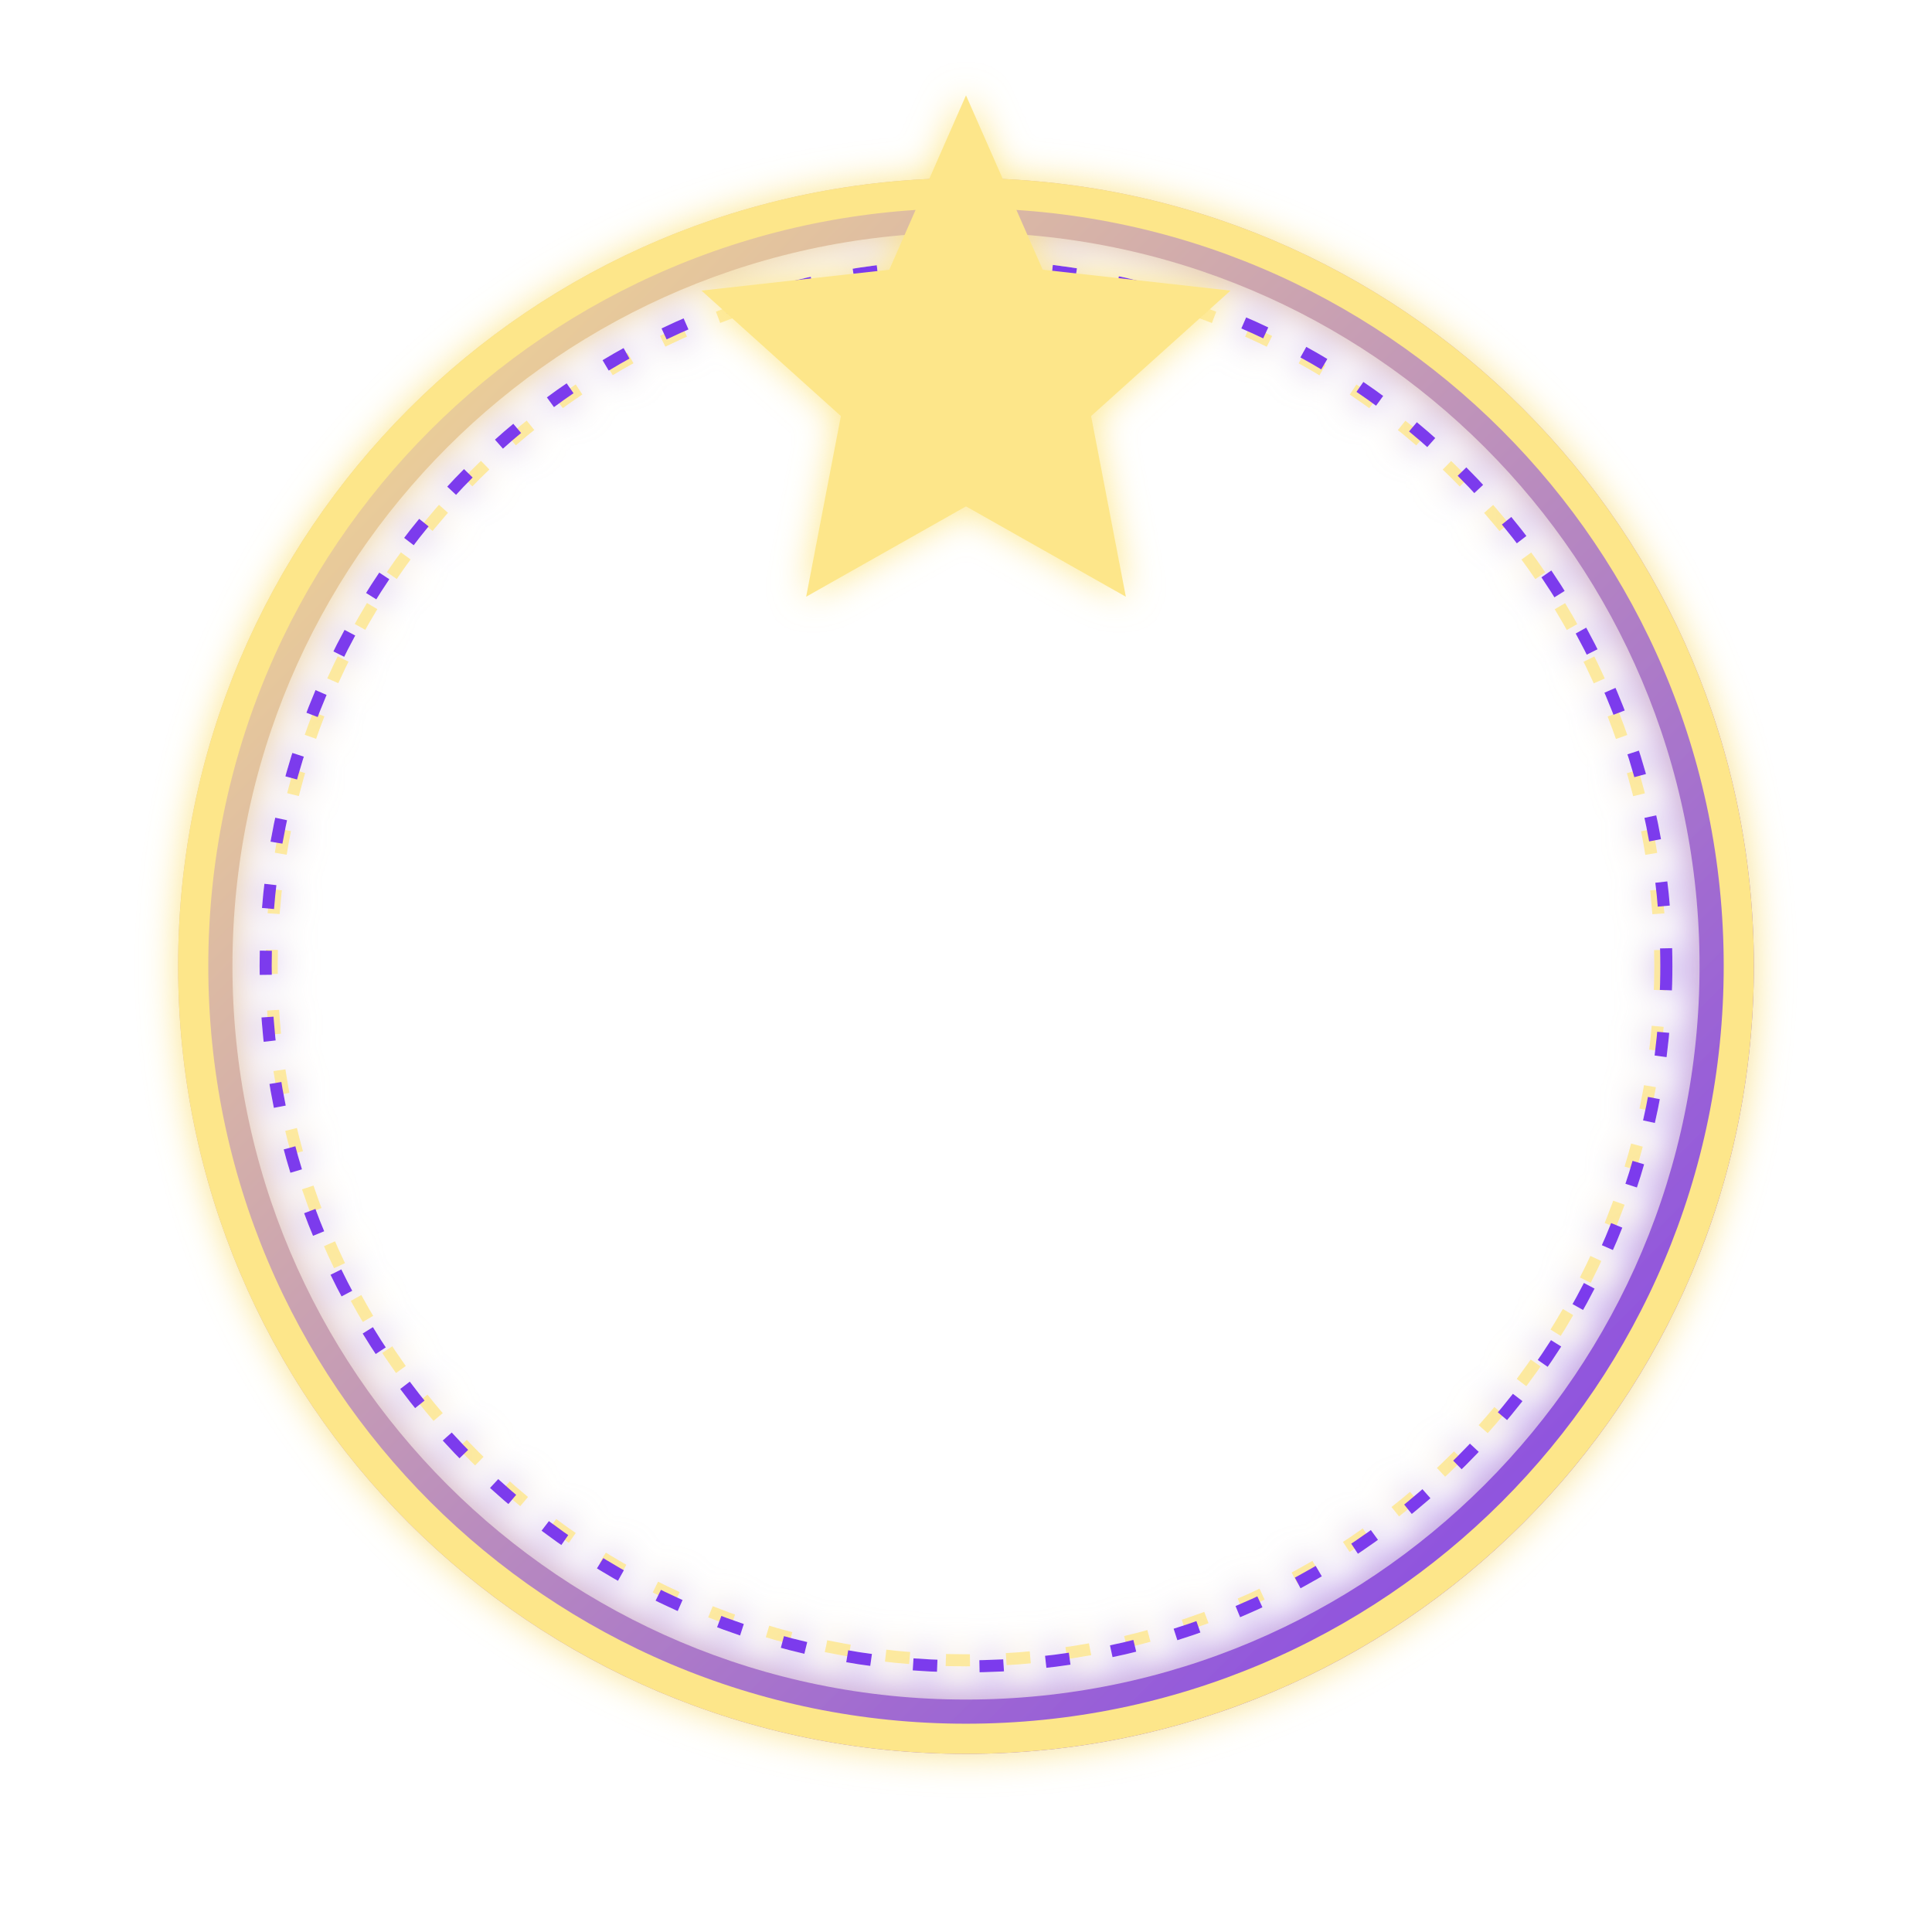
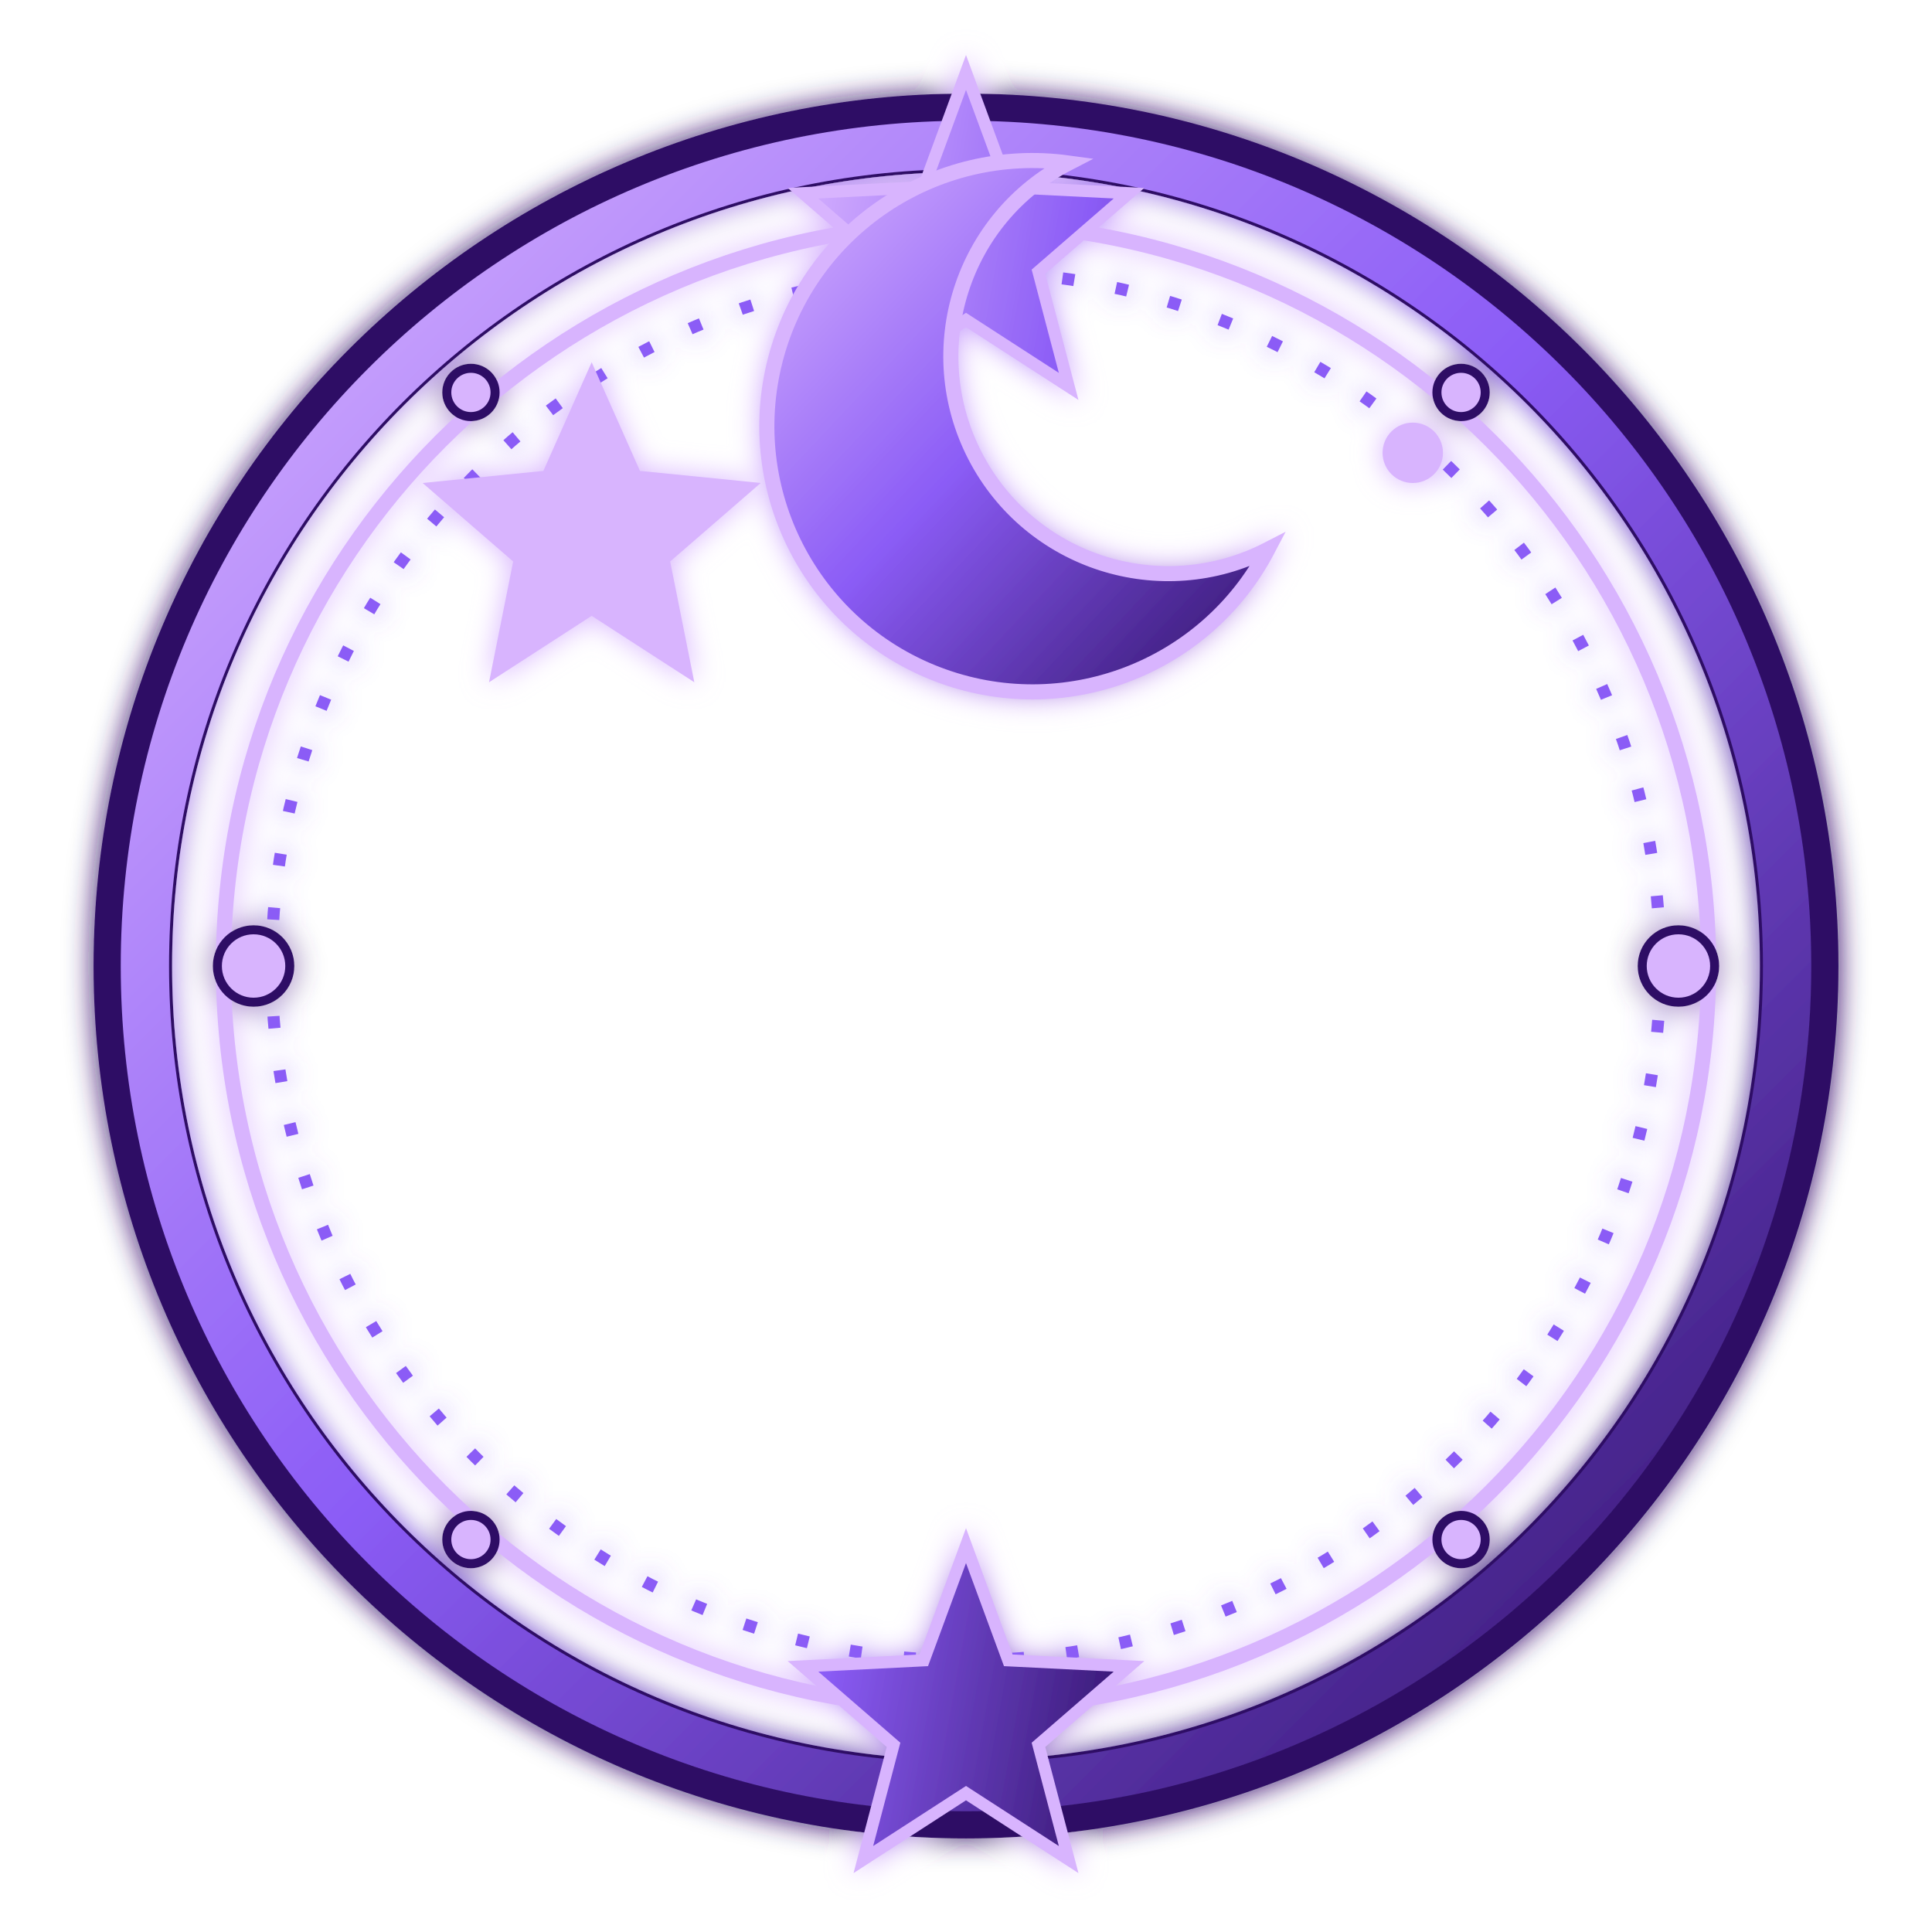
<svg xmlns="http://www.w3.org/2000/svg" width="320" height="320" viewBox="0 0 320 320" role="img" aria-labelledby="title desc">
  <defs>
-     <filter id="glow" x="-50%" y="-50%" width="200%" height="200%">
-       <feGaussianBlur stdDeviation="3" result="blur" />
+     <linearGradient id="metal" x1="0" y1="0" x2="1" y2="1">
+       <stop stop-color="#d8b4fe" />
+       <stop offset=".48" stop-color="#8b5cf6" />
+       <stop offset="1" stop-color="#2e1065" />
+     </linearGradient>
+     <filter id="glow" x="-30%" y="-30%" width="160%" height="160%">
+       <feGaussianBlur stdDeviation="2.3" result="blur" />
      <feMerge>
        <feMergeNode in="blur" />
        <feMergeNode in="SourceGraphic" />
      </feMerge>
    </filter>
-     <linearGradient id="ring" x1="0" y1="0" x2="1" y2="1">
-       <stop stop-color="#FDE68A" />
-       <stop offset="1" stop-color="#7C3AED" />
-     </linearGradient>
  </defs>
  <g filter="url(#glow)">
-     <circle cx="160" cy="160" r="126" fill="none" stroke="url(#ring)" stroke-width="9" />
-     <circle cx="160" cy="160" r="115" fill="none" stroke="#FDE68A" stroke-opacity=".8" stroke-width="2" stroke-dasharray="4 6" />
-     <g fill="none" stroke="#FDE68A" stroke-width="5">
-       <circle cx="160" cy="160" r="128" />
-       <circle cx="160" cy="160" r="116" stroke="#7C3AED" stroke-width="2" stroke-dasharray="4 7" />
-       <path d="M160 22 171 47 198 50 178 68 183 94 160 81 137 94 142 68 122 50 149 47Z" fill="#FDE68A" stroke="#FDE68A" />
+     <circle cx="160" cy="160" r="138" fill="none" stroke="#2e1065" stroke-width="13" />
+     <circle cx="160" cy="160" r="136" fill="none" stroke="url(#metal)" stroke-width="8" />
+     <circle cx="160" cy="160" r="123" fill="none" stroke="#d8b4fe" stroke-width="2.5" />
+     <circle cx="160" cy="160" r="115" fill="none" stroke="#8b5cf6" stroke-width="2" stroke-dasharray="2 7" />
+     <path d="M160 12 L167 31 L187 32 L172 45 L177 64 L160 53 L143 64 L148 45 L133 32 L153 31Z M160 256 L167 275 L187 276 L172 289 L177 308 L160 297 L143 308 L148 289 L133 276 L153 275Z" fill="url(#metal)" stroke="#d8b4fe" stroke-width="2" />
+     <path d="M177 27 A44 44 0 1 0 210 91 A35 35 0 0 1 177 27Z" fill="url(#metal)" stroke="#d8b4fe" stroke-width="2.5" />
+     <path d="M98 60 L106 78 L126 80 L111 93 L115 113 L98 102 L81 113 L85 93 L70 80 L90 78Z" fill="#d8b4fe" />
+     <circle cx="234" cy="75" r="5" fill="#d8b4fe" />
+     <g fill="#d8b4fe" stroke="#2e1065" stroke-width="1.5">
+       <circle cx="42" cy="160" r="6" />
+       <circle cx="278" cy="160" r="6" />
+       <circle cx="78" cy="65" r="4" />
+       <circle cx="242" cy="65" r="4" />
+       <circle cx="78" cy="255" r="4" />
+       <circle cx="242" cy="255" r="4" />
    </g>
  </g>
</svg>
